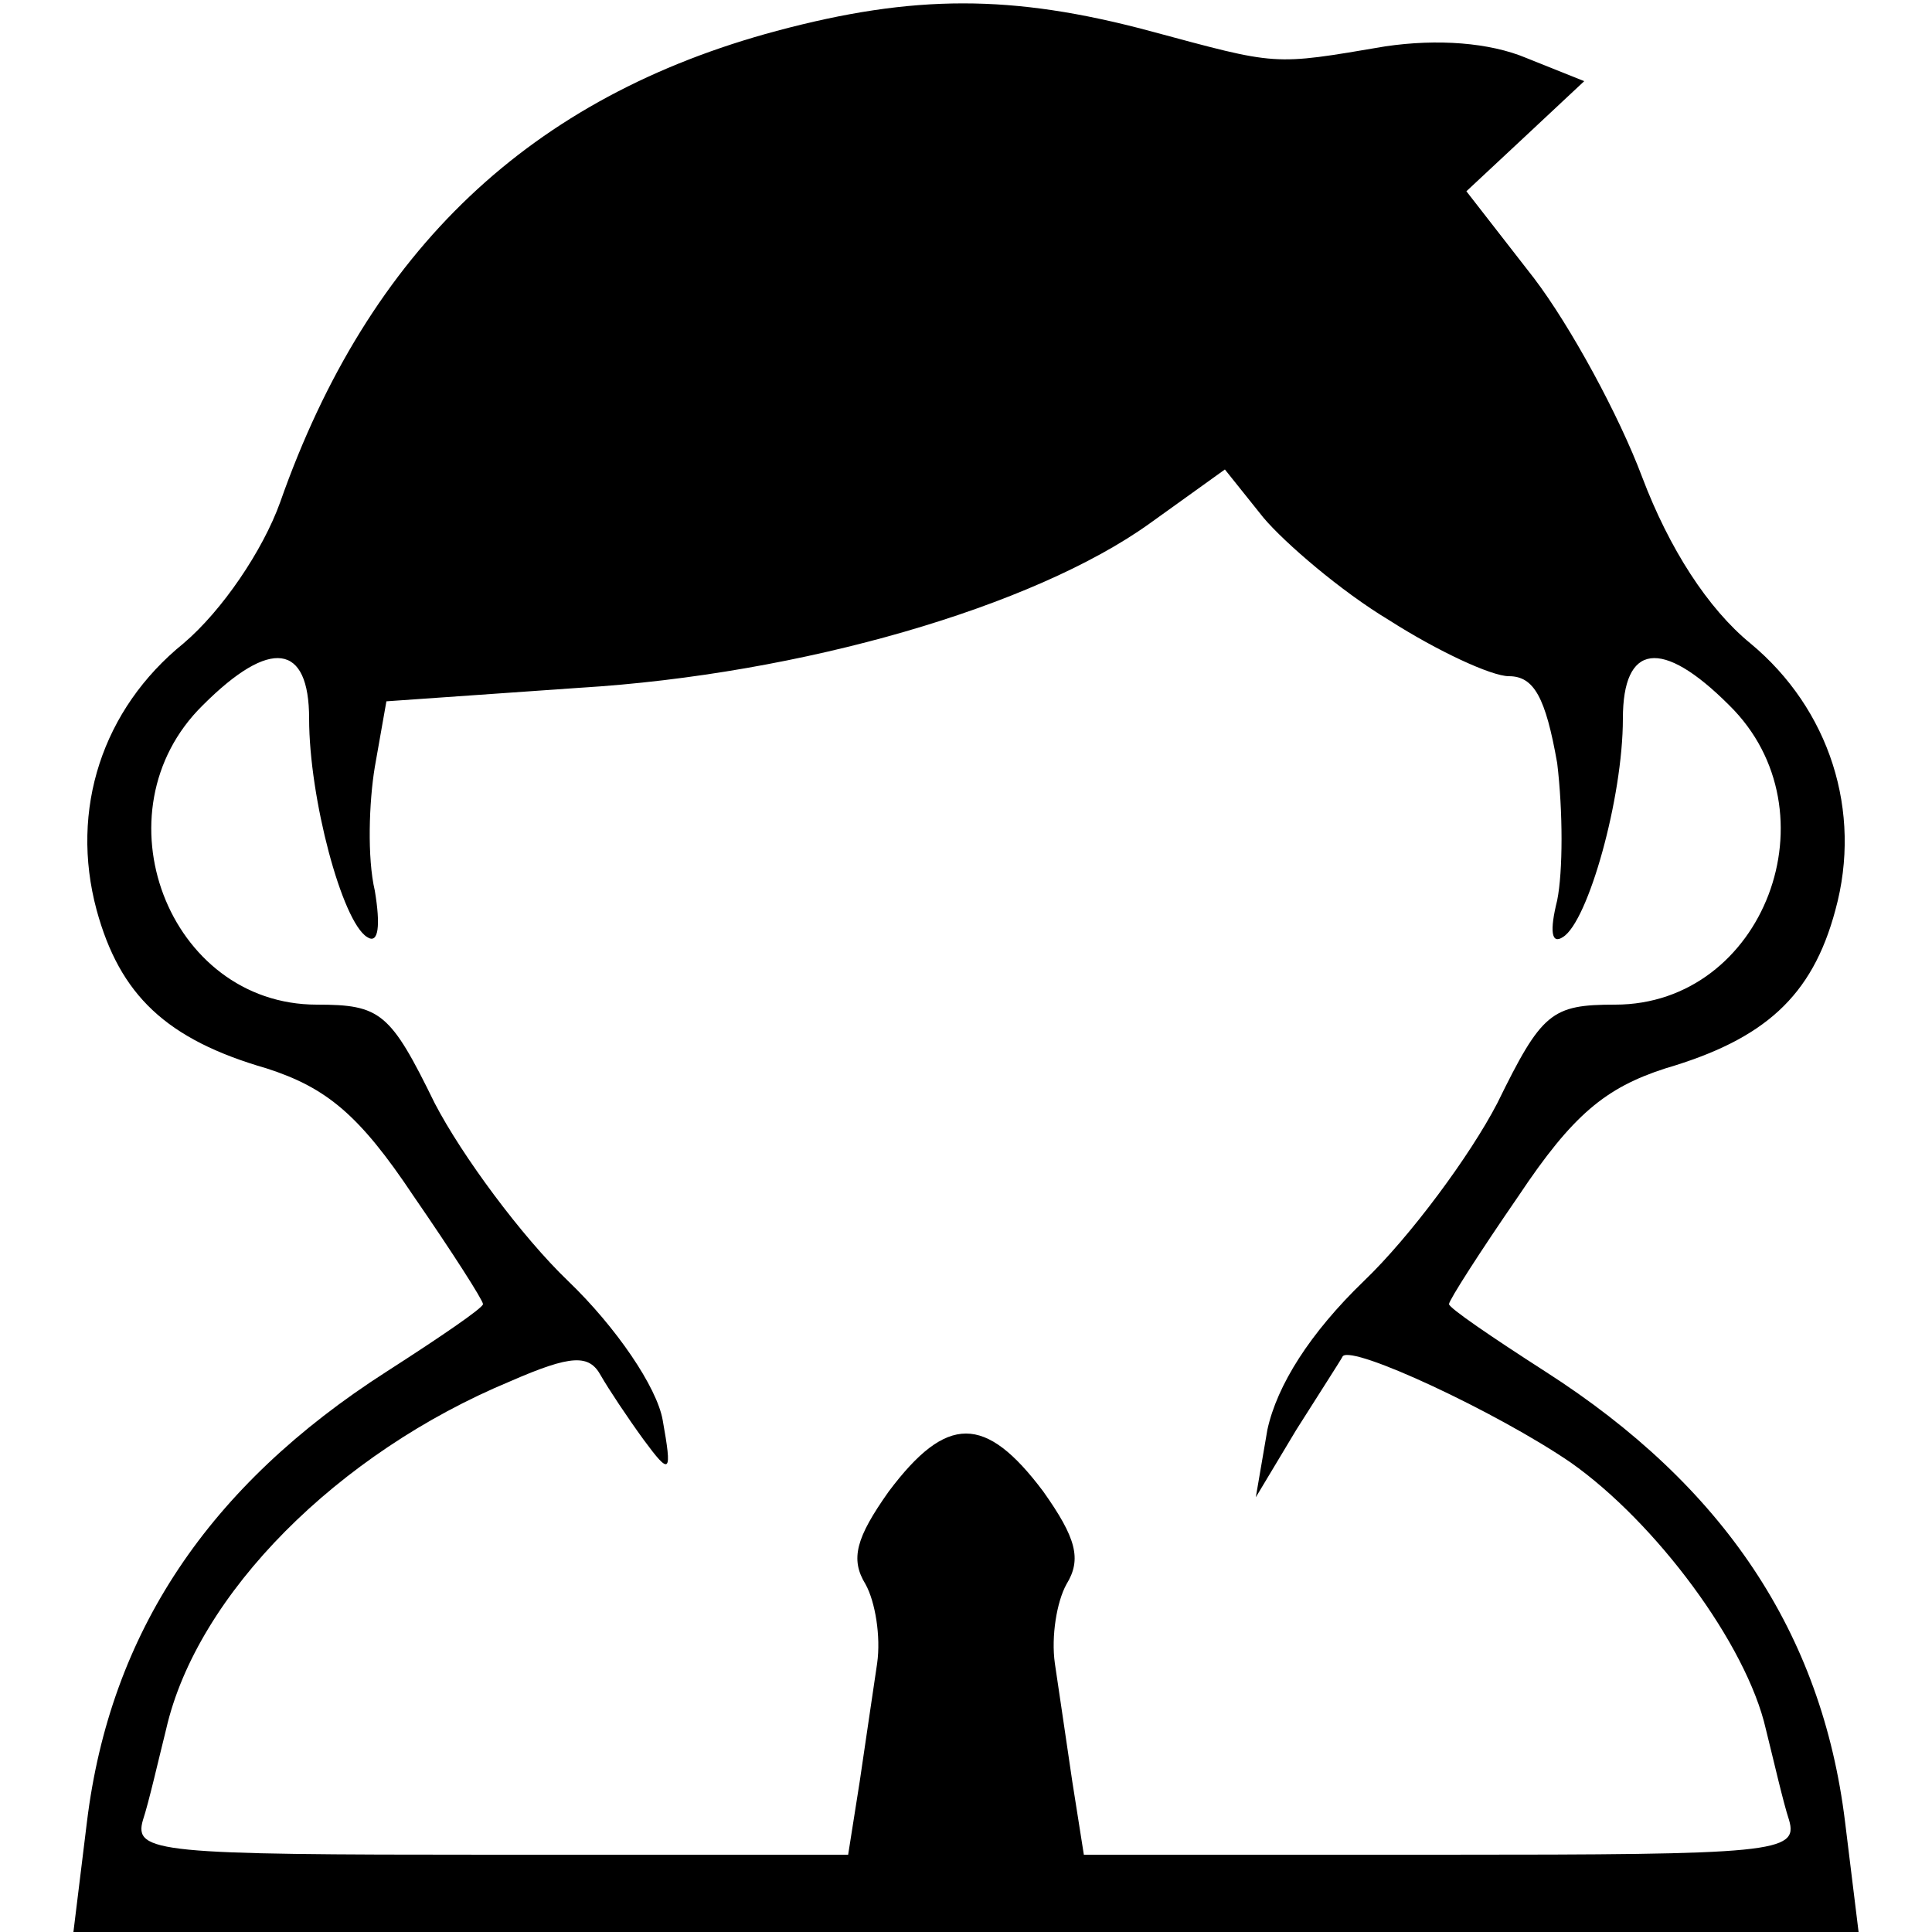
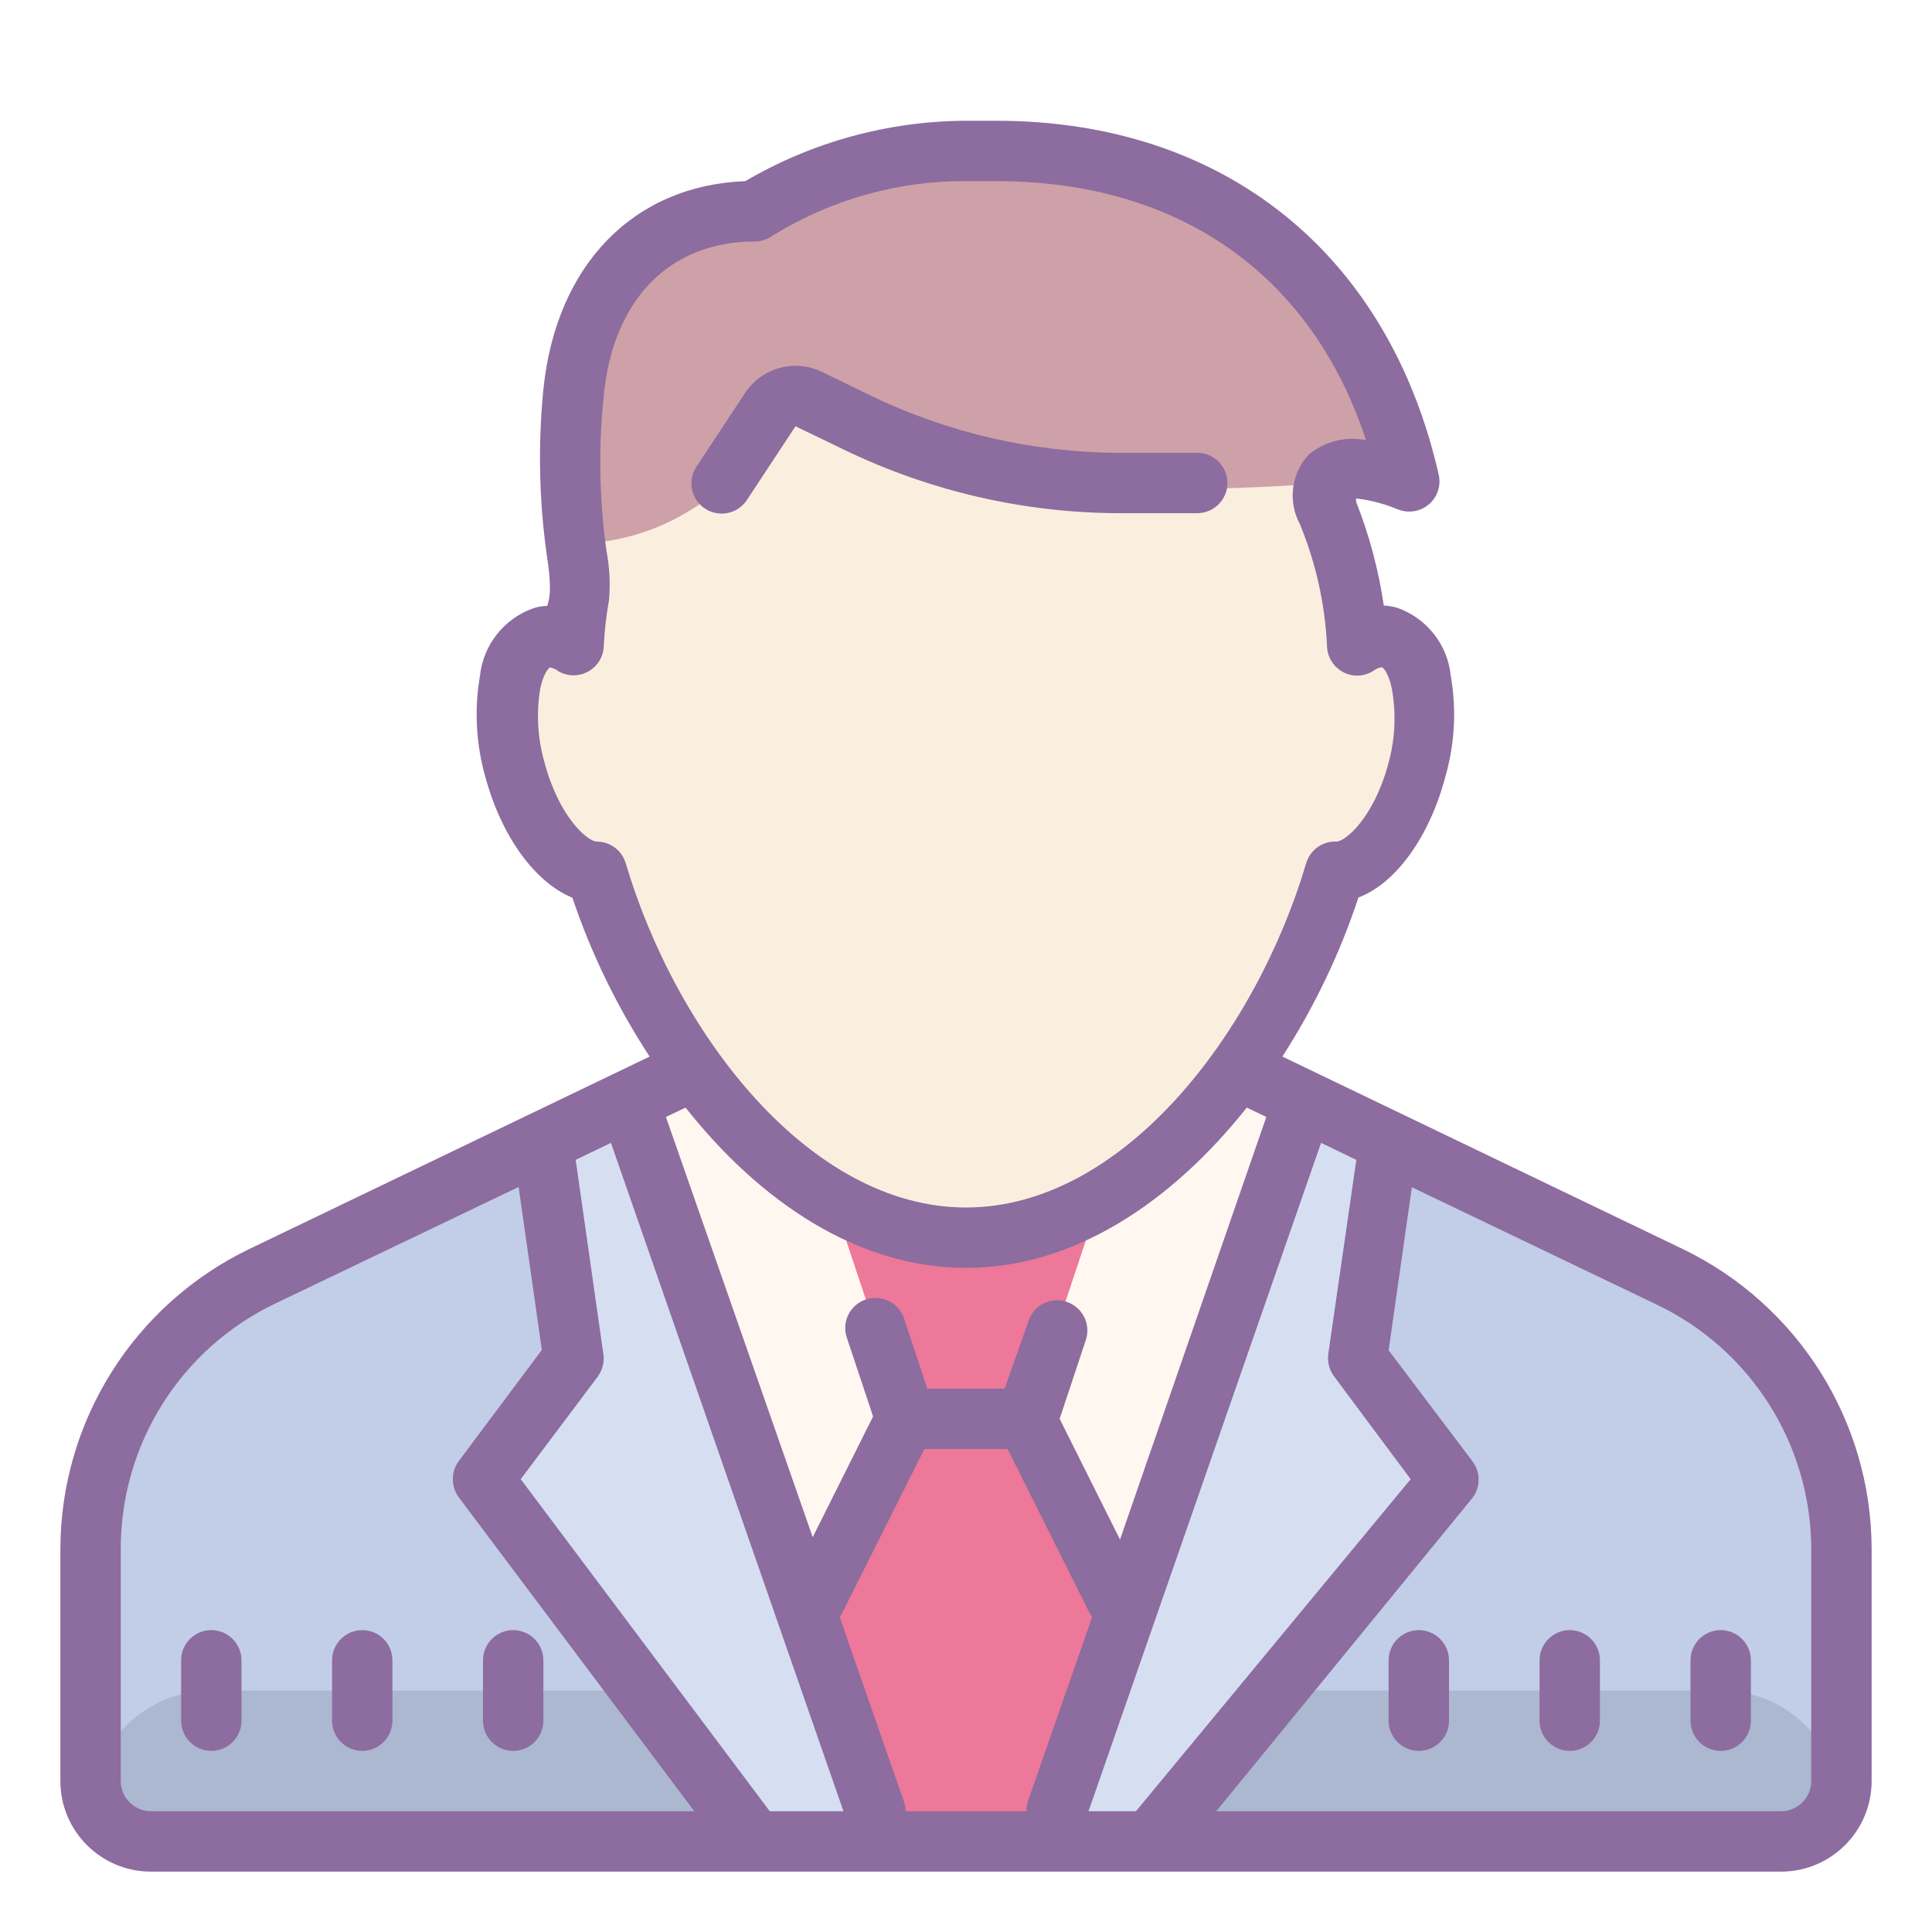
- <svg xmlns="http://www.w3.org/2000/svg" version="1.0" width="100" height="100" viewBox="0 0 100 100" preserveAspectRatio="xMidYMid meet">
-   <g transform="translate(0,100) scale(0.1,-0.1)" fill="#000000" stroke="none">
-     <path d="M402 984 c-127 -34 -211 -113 -257 -244 -9 -25 -30 -56 -50 -73 -42 -34 -59 -86 -45 -138 12 -44 36 -67 88 -82 31 -10 48 -24 76 -66 20 -29 36 -54 36 -56 0 -2 -22 -17 -50 -35 -92 -59 -143 -135 -155 -233 l-7 -57 462 0 462 0 -7 57 c-12 98 -63 174 -155 233 -28 18 -50 33 -50 35 0 2 16 27 36 56 28 42 45 56 76 66 51 15 76 37 88 82 14 51 -3 104 -44 138 -22 18 -42 49 -56 86 -12 32 -37 78 -56 103 l-35 45 30 28 31 29 -30 12 c-19 8 -46 10 -73 6 -59 -10 -55 -10 -122 8 -71 19 -122 19 -193 0z m317 -305 c25 -16 53 -29 62 -29 13 0 19 -11 25 -45 3 -25 3 -56 0 -71 -4 -16 -3 -23 3 -19 13 8 31 72 31 113 0 39 20 42 55 7 56 -55 18 -155 -59 -155 -33 0 -38 -4 -61 -51 -14 -27 -45 -69 -69 -92 -28 -27 -45 -54 -50 -77 l-6 -35 21 35 c12 19 23 36 24 38 5 6 80 -29 118 -55 44 -31 91 -94 101 -138 4 -16 9 -38 12 -47 5 -17 -8 -18 -180 -18 l-185 0 -6 38 c-3 20 -7 48 -9 61 -2 14 1 32 6 41 8 13 5 24 -12 48 -30 40 -50 40 -80 0 -17 -24 -20 -35 -12 -48 5 -9 8 -27 6 -41 -2 -13 -6 -41 -9 -61 l-6 -38 -185 0 c-172 0 -185 1 -180 18 3 9 8 31 12 47 16 70 89 143 178 180 32 14 41 14 47 3 4 -7 14 -22 22 -33 14 -19 15 -18 10 10 -3 17 -24 48 -49 72 -24 23 -55 65 -69 92 -23 47 -28 51 -61 51 -77 0 -115 100 -59 155 35 35 55 32 55 -7 0 -41 17 -105 30 -113 6 -4 7 6 4 24 -4 17 -3 46 0 64 l6 34 100 7 c115 7 235 42 295 85 l39 28 20 -25 c11 -13 40 -38 65 -53z" />
+ <svg xmlns="http://www.w3.org/2000/svg" viewBox="0 0 64 64" version="1.1" width="100px" height="100px">
+   <g id="surface1">
+     <path style=" fill:#C2CDE7;" d="M 61 59.379 C 61 59.934 60.551 60.379 60 60.379 L 4 60.379 C 3.449 60.379 3 59.934 3 59.379 L 3 51.379 C 3.023 47.805 5.078 44.555 8.301 43 L 22.371 36.27 C 24.922 39.48 28.281 41.77 32 41.77 C 35.719 41.77 39.078 39.48 41.629 36.27 L 55.699 43 C 58.93 44.559 60.988 47.824 61 51.41 Z " />
+     <path style=" fill:#ACB7D0;" d="M 57 56 L 7 56 C 4.789 56 3 57.789 3 60 C 3 60.551 3.449 61 4 61 L 60 61 C 60.551 61 61 60.551 61 60 C 61 57.789 59.211 56 57 56 Z " />
+     <path style=" fill:#FAEFDE;" d="M 19.07 28.129 C 18.762 28.129 17.762 27.309 17.238 25.359 C 16.719 23.41 17.191 22.09 17.43 22.031 C 17.43 22.031 19.328 21.699 19.352 21.32 C 19.375 20.773 19.434 20.23 19.531 19.691 C 19.586 19.113 19.559 18.531 19.449 17.961 C 19.188 16.16 19.141 14.332 19.32 12.52 C 19.66 9.141 21.641 7.129 24.629 7.129 C 24.855 7.129 25.078 7.055 25.262 6.922 C 27.285 5.664 29.617 5 32 5 L 33.059 5 C 39.48 5 44.059 8.281 46.012 14.07 C 45.281 13.988 45.52 14.5 45.012 15 C 44.5 15.5 43.23 15.699 43.711 17 C 44.289 18.367 44.629 19.828 44.711 21.309 C 44.711 21.691 46.609 21.02 46.629 21.02 C 46.891 21.109 47.352 23.391 46.82 25.352 C 46.289 27.309 45.301 28.121 44.988 28.121 C 44.531 28.137 44.129 28.441 43.988 28.879 C 42.211 34.879 37.551 40.93 32.07 40.93 C 26.59 40.93 21.859 34.871 20.078 28.879 C 19.945 28.438 19.535 28.133 19.07 28.129 Z " />
+     <path style=" fill:#CDA1A7;" d="M 19.449 18 C 22.438 17.797 25.016 15.828 26 13 C 29 14 30 17 44 16 C 45.391 15.898 45.602 16.391 46 16 C 46.398 15.609 45.281 14 46 14.07 C 44.109 8.281 39.469 5 33.059 5 L 32 5 C 29.617 4.992 27.277 5.648 25.25 6.898 C 25.066 7.035 24.848 7.109 24.621 7.109 C 21.621 7.109 19.621 9.109 19.309 12.5 C 19.133 14.312 19.176 16.137 19.441 17.941 Z " />
+     <path style=" fill:#FFF7F0;" d="M 32 40.93 C 28.82 40.93 25.922 38.93 23.699 36 L 21 36 L 29 61 L 35 61 L 43 36 L 40.301 36 C 38.078 38.891 35.18 40.93 32 40.93 Z " />
+     <path style=" fill:#ED7899;" d="M 36 61 L 28 61 L 27.051 53.66 L 30 47 L 34 47 L 36.969 53.781 Z " />
+     <path style=" fill:#ED7899;" d="M 28 41 L 36 41 L 34 47 L 30 47 Z " />
+     <path style=" fill:#D6DFF2;" d="M 21 36.559 C 21 37 29 61 29 61 L 24.559 61 L 16 49 L 19 45 L 18 37 Z " />
+     <path style=" fill:#D6DFF2;" d="M 43 36.559 C 43 37 34 61 34 61 L 38.441 61 L 47 49 L 45 45 L 46 37 Z " />
+     <path style=" fill:#8D6C9F;" d="M 47 54 C 46.449 54 46 54.449 46 55 L 46 57 C 46 57.551 46.449 58 47 58 C 47.551 58 48 57.551 48 57 L 48 55 C 48 54.449 47.551 54 47 54 Z " />
+     <path style=" fill:#8D6C9F;" d="M 52 54 C 51.449 54 51 54.449 51 55 L 51 57 C 51 57.551 51.449 58 52 58 C 52.551 58 53 57.551 53 57 L 53 55 C 53 54.449 52.551 54 52 54 Z " />
+     <path style=" fill:#8D6C9F;" d="M 56 55 L 56 57 C 56 57.551 56.449 58 57 58 C 57.551 58 58 57.551 58 57 L 58 55 C 58 54.449 57.551 54 57 54 C 56.449 54 56 54.449 56 55 Z " />
+     <path style=" fill:#8D6C9F;" d="M 17 54 C 16.449 54 16 54.449 16 55 L 16 57 C 16 57.551 16.449 58 17 58 C 17.551 58 18 57.551 18 57 L 18 55 C 18 54.449 17.551 54 17 54 Z " />
+     <path style=" fill:#8D6C9F;" d="M 12 54 C 11.449 54 11 54.449 11 55 L 11 57 C 11 57.551 11.449 58 12 58 C 12.551 58 13 57.551 13 57 L 13 55 C 13 54.449 12.551 54 12 54 Z " />
+     <path style=" fill:#8D6C9F;" d="M 7 54 C 6.449 54 6 54.449 6 55 L 6 57 C 6 57.551 6.449 58 7 58 C 7.551 58 8 57.551 8 57 L 8 55 C 8 54.449 7.551 54 7 54 Z " />
+     <path style=" fill:#8D6C9F;" d="M 55.75 41.379 L 42.48 35 C 43.539 33.355 44.387 31.586 45 29.73 C 46.23 29.27 47.352 27.73 47.879 25.73 C 48.191 24.645 48.254 23.504 48.059 22.391 C 47.957 21.352 47.258 20.469 46.27 20.129 C 46.129 20.09 45.984 20.066 45.84 20.059 C 45.668 18.883 45.359 17.727 44.922 16.621 L 44.922 16.512 C 45.395 16.566 45.859 16.688 46.301 16.871 C 46.645 17.012 47.039 16.953 47.324 16.715 C 47.613 16.473 47.742 16.094 47.66 15.73 C 46 8.41 40.559 4 33 4 L 32 4 C 29.43 4.012 26.906 4.699 24.691 6 C 21 6.141 18.422 8.762 18 12.898 C 17.816 14.766 17.859 16.645 18.129 18.5 C 18.184 18.832 18.215 19.164 18.219 19.5 C 18.219 19.688 18.191 19.875 18.129 20.07 C 17.98 20.074 17.832 20.098 17.691 20.141 C 16.703 20.48 16.004 21.363 15.898 22.398 C 15.707 23.512 15.77 24.656 16.078 25.738 C 16.621 27.738 17.738 29.238 18.961 29.738 C 19.586 31.594 20.449 33.363 21.52 35 L 8.25 41.379 C 4.441 43.219 2.012 47.07 2 51.301 L 2 59 C 2 60.656 3.344 62 5 62 L 59 62 C 60.656 62 62 60.656 62 59 L 62 51.301 C 61.988 47.07 59.559 43.219 55.75 41.379 Z M 44.199 45.602 L 46.73 49 L 37.629 60 L 36.059 60 L 43.762 37.859 L 44.93 38.422 L 44 44.859 C 43.965 45.125 44.039 45.391 44.199 45.602 Z M 25.5 60 L 17.25 49 L 19.801 45.602 C 19.957 45.387 20.027 45.121 19.988 44.859 L 19.07 38.422 L 20.238 37.859 L 27.941 60 Z M 29.941 59.672 L 27.809 53.551 C 27.84 53.52 27.867 53.484 27.891 53.449 L 30.621 48 L 33.379 48 L 36.102 53.449 C 36.125 53.488 36.152 53.523 36.18 53.559 L 34.051 59.672 C 34.016 59.777 34 59.887 34 60 L 30 60 C 30 59.887 29.977 59.777 29.941 59.672 Z M 19.77 27.879 C 19.48 27.879 18.531 27.102 18.039 25.262 C 17.812 24.473 17.762 23.648 17.891 22.84 C 17.988 22.328 18.18 22.121 18.219 22.109 C 18.32 22.129 18.41 22.168 18.488 22.23 C 18.789 22.41 19.16 22.418 19.469 22.254 C 19.777 22.09 19.98 21.777 20 21.43 C 20.023 20.914 20.082 20.398 20.172 19.891 C 20.223 19.344 20.195 18.789 20.09 18.25 C 19.852 16.543 19.82 14.812 20 13.102 C 20.309 9.91 22.191 8 25 8 C 25.215 8 25.426 7.93 25.602 7.801 C 27.523 6.613 29.742 5.988 32 6 L 33 6 C 39.07 6 43.449 9.102 45.25 14.578 C 44.578 14.445 43.879 14.625 43.352 15.059 C 42.773 15.688 42.656 16.609 43.059 17.359 C 43.594 18.656 43.898 20.031 43.961 21.43 C 43.977 21.785 44.184 22.105 44.504 22.27 C 44.82 22.434 45.199 22.414 45.5 22.219 C 45.578 22.16 45.672 22.117 45.77 22.102 C 45.828 22.102 46.012 22.328 46.109 22.828 C 46.254 23.637 46.215 24.469 46 25.262 C 45.512 27.102 44.559 27.879 44.27 27.879 C 43.812 27.859 43.402 28.152 43.27 28.59 C 41.59 34.262 37.18 40 32 40 C 26.82 40 22.41 34.262 20.73 28.602 C 20.605 28.172 20.215 27.879 19.77 27.879 Z M 32 42 C 35.602 42 38.84 39.789 41.301 36.691 L 41.949 37 L 37.102 51 L 35.102 47 L 35.969 44.391 C 36.145 43.867 35.859 43.301 35.336 43.125 C 34.809 42.949 34.242 43.234 34.07 43.762 L 33.281 46 L 30.719 46 L 29.949 43.68 C 29.777 43.156 29.211 42.871 28.684 43.047 C 28.16 43.219 27.875 43.785 28.051 44.309 L 28.922 46.922 L 26.922 50.922 L 22.059 37 L 22.711 36.691 C 25.16 39.789 28.398 42 32 42 Z M 4 59 L 4 51.301 C 4 47.832 5.992 44.676 9.121 43.18 L 17.18 39.32 L 17.949 44.719 L 15.199 48.398 C 14.934 48.754 14.934 49.246 15.199 49.602 L 23 60 L 5 60 C 4.449 60 4 59.551 4 59 Z M 60 59 C 60 59.551 59.551 60 59 60 L 40.289 60 L 48.77 49.629 C 49.051 49.27 49.051 48.762 48.77 48.398 L 46 44.73 L 46.77 39.328 L 54.828 43.191 C 57.973 44.668 59.988 47.824 60 51.301 Z " />
+     <path style=" fill:#8D6C9F;" d="M 27.922 14.879 C 30.785 16.27 33.926 16.996 37.109 17 L 39.66 17 C 40.211 17 40.66 16.551 40.66 16 C 40.66 15.449 40.211 15 39.66 15 L 37.109 15 C 34.227 14.996 31.383 14.34 28.789 13.078 L 27.23 12.32 C 26.324 11.879 25.234 12.18 24.68 13.02 L 23.078 15.449 C 22.875 15.75 22.848 16.133 23.008 16.457 C 23.168 16.781 23.492 16.992 23.852 17.012 C 24.215 17.031 24.555 16.855 24.75 16.551 L 26.352 14.121 Z " />
  </g>
</svg>
